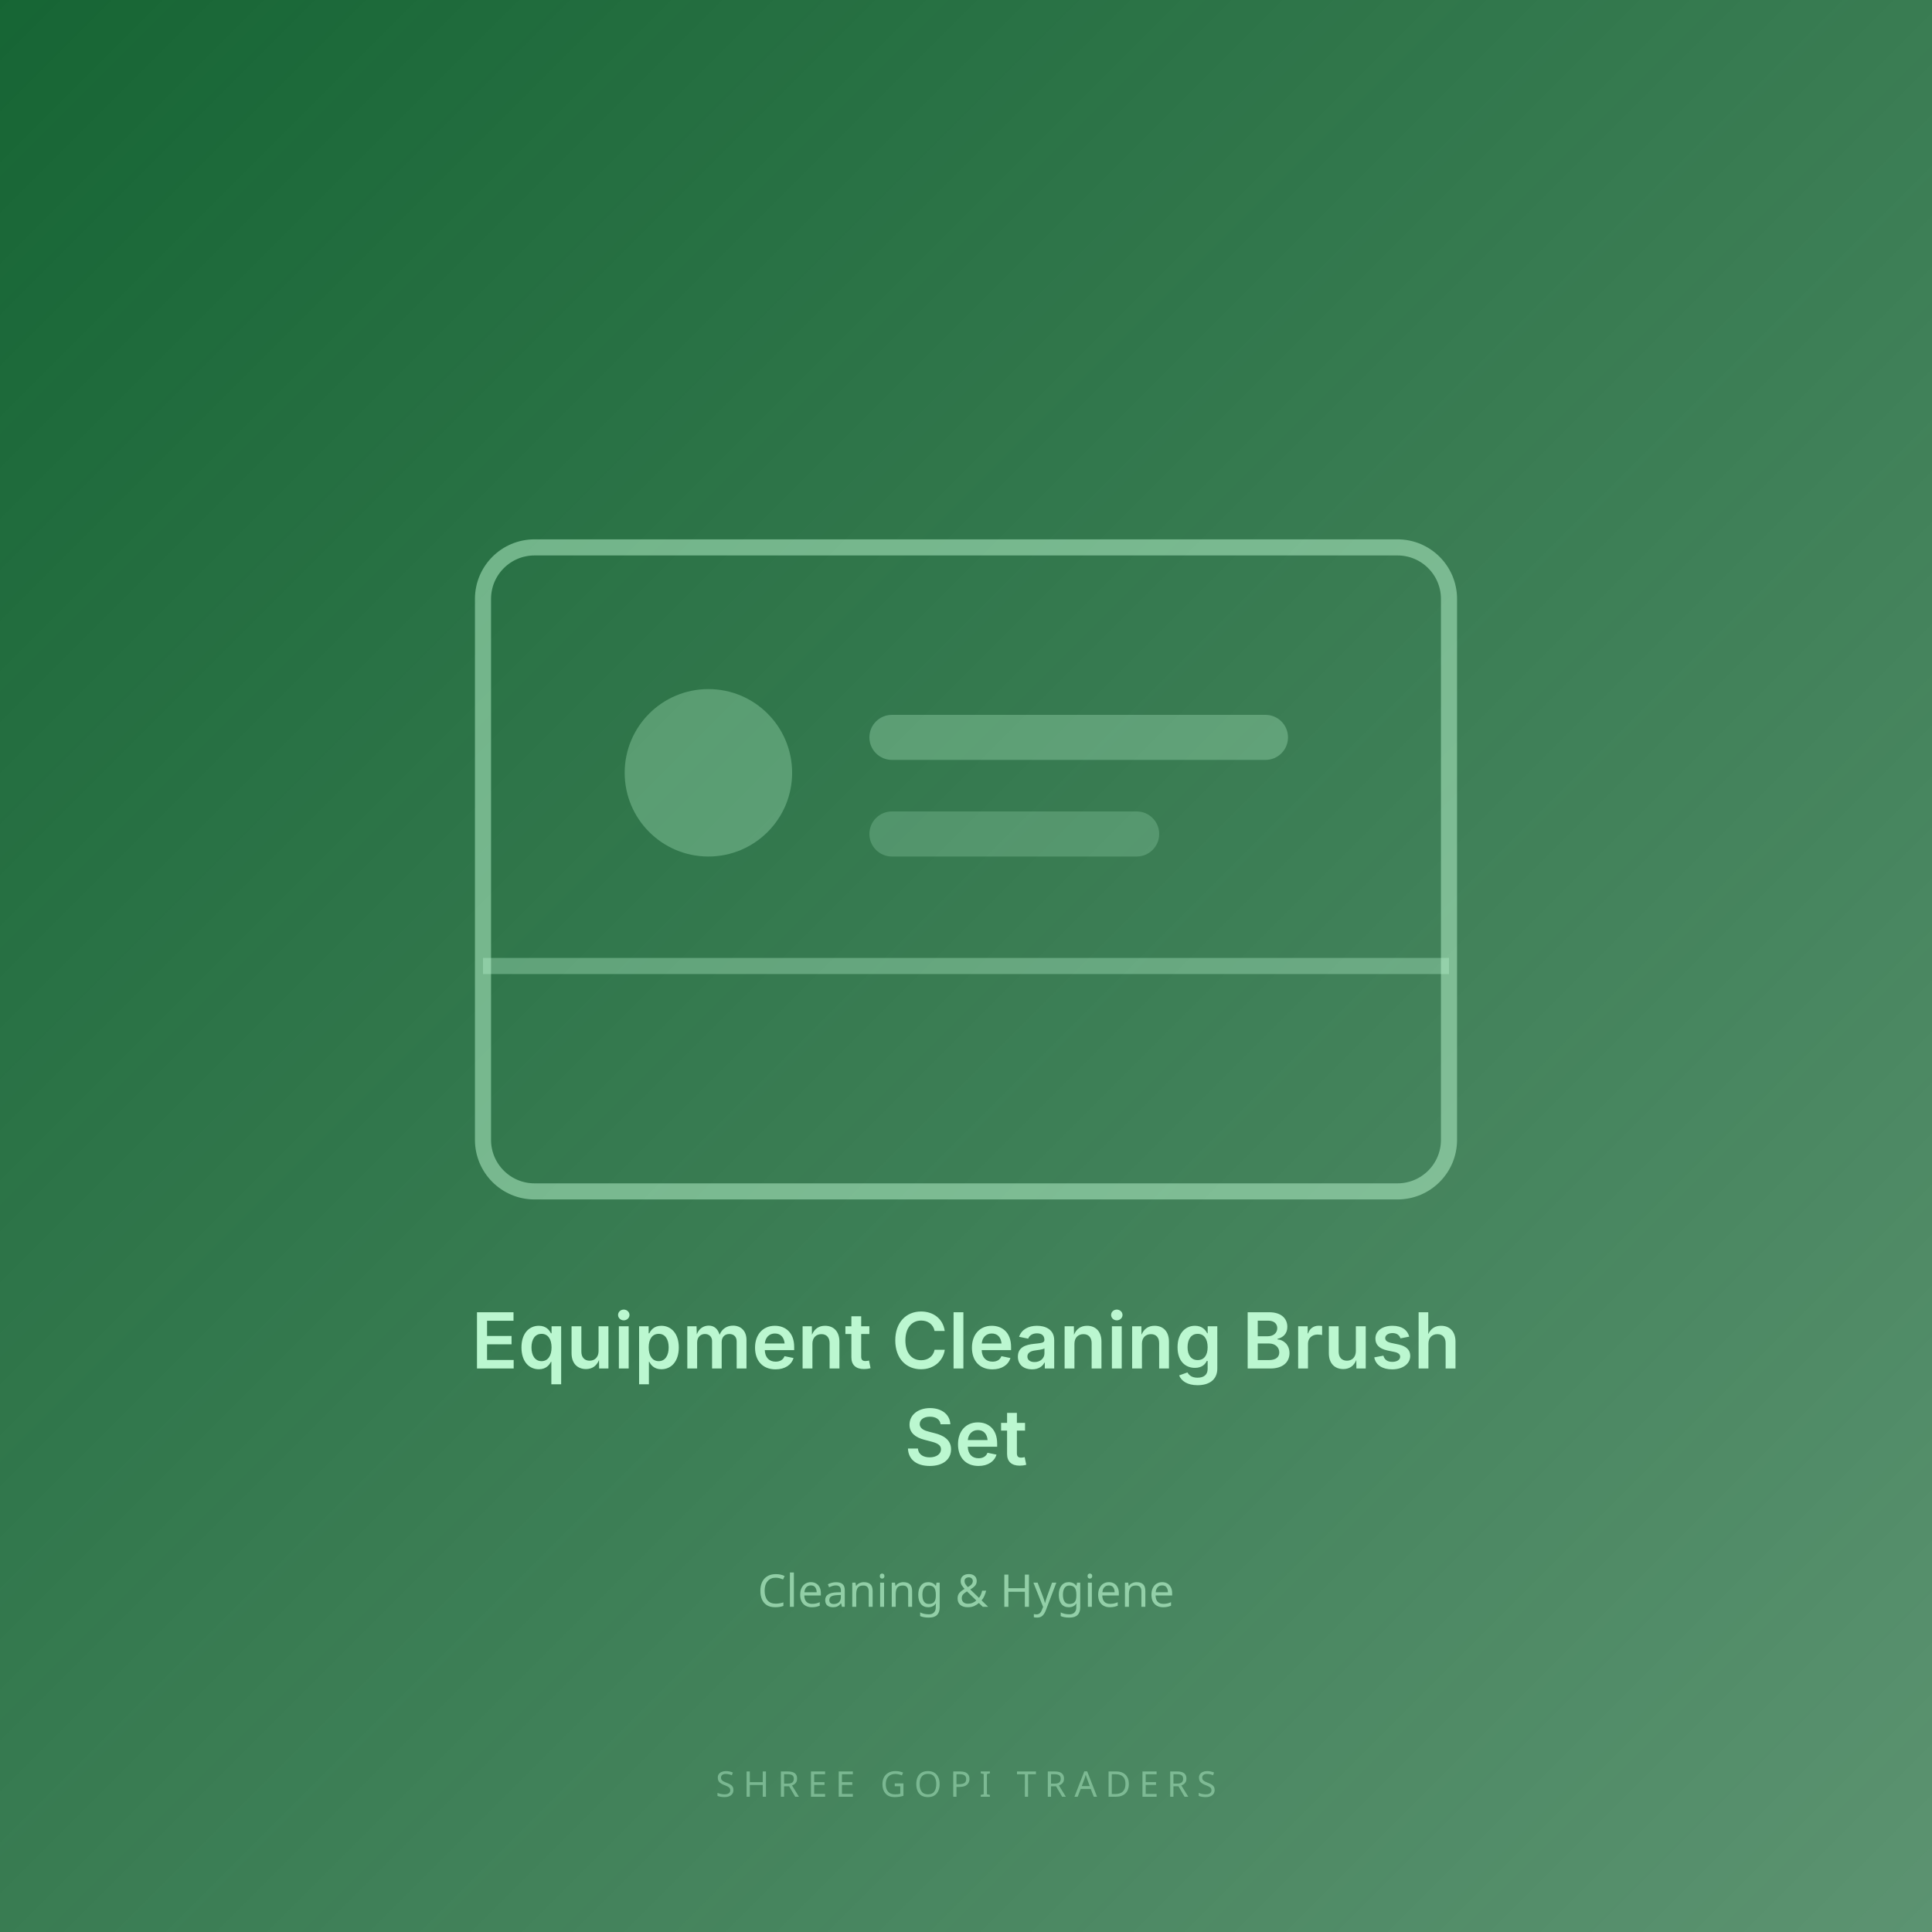
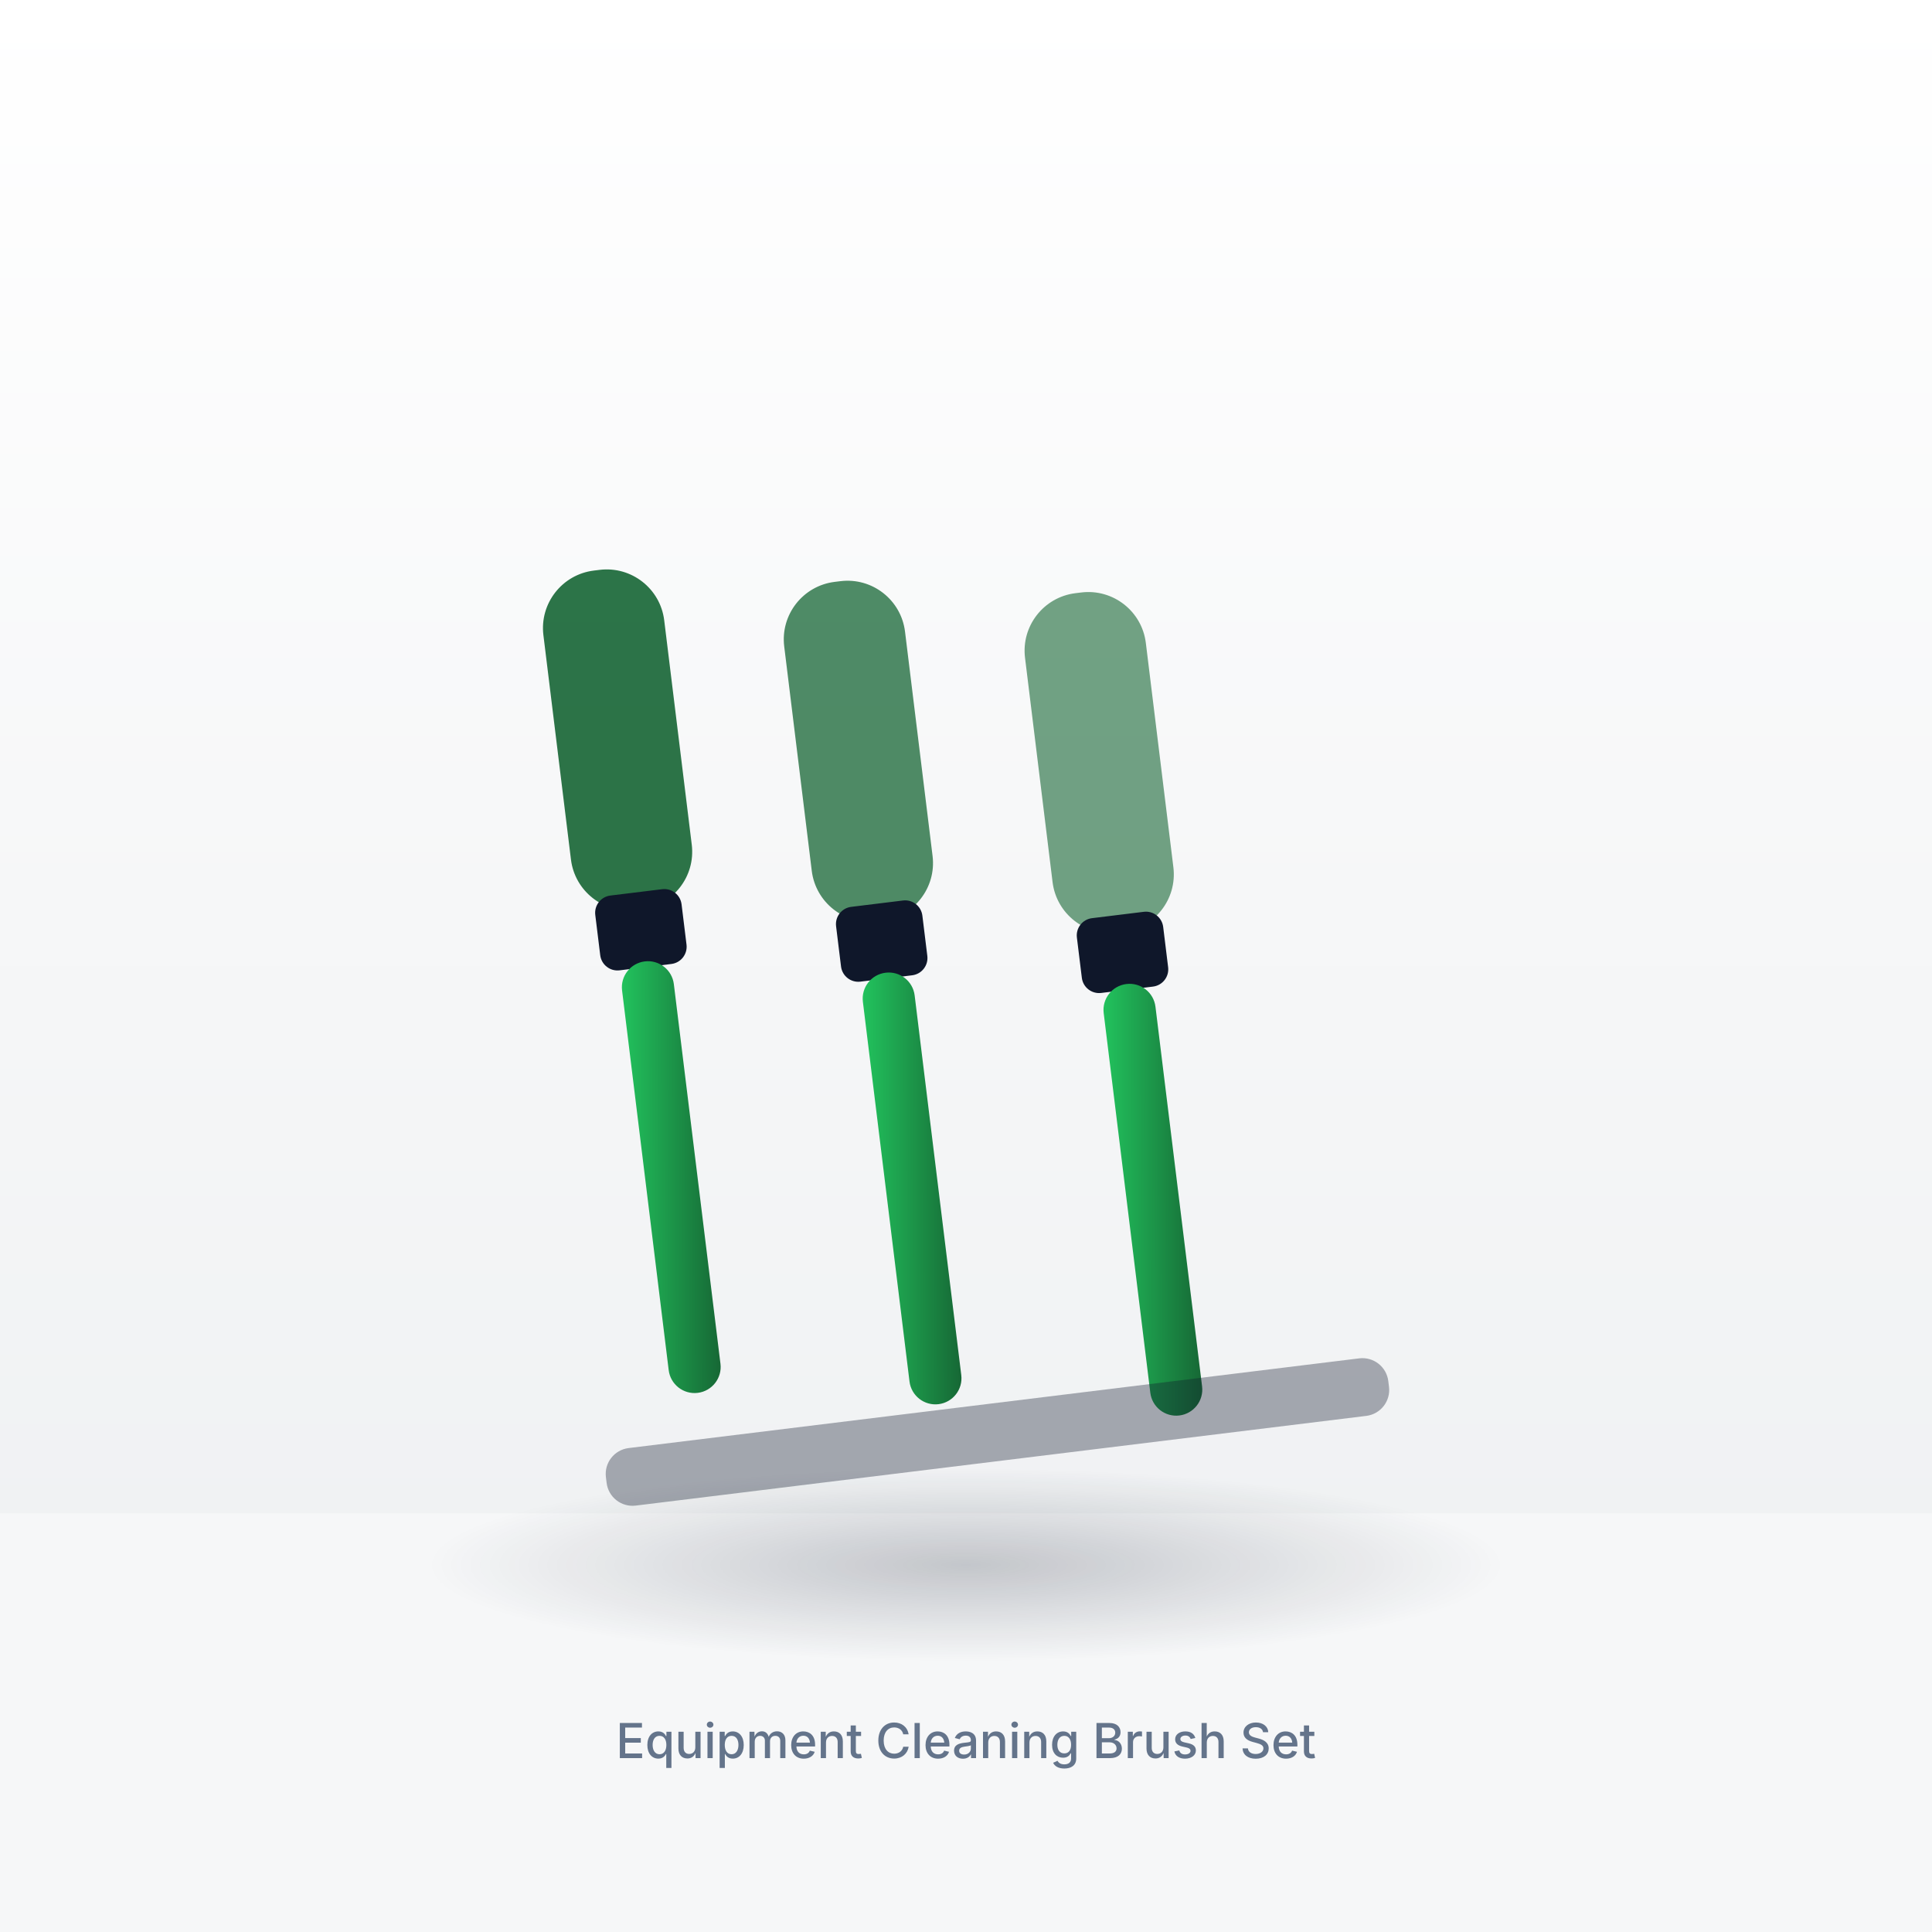
<svg xmlns="http://www.w3.org/2000/svg" viewBox="0 0 600 600" width="600" height="600" role="img" aria-label="Equipment Cleaning Brush Set — Cleaning &amp; Hygiene">
  <defs>
-     <linearGradient id="bg" x1="0" y1="0" x2="1" y2="1">
-       <stop offset="0%" stop-color="#166534" />
-       <stop offset="100%" stop-color="#166534" stop-opacity="0.7" />
+     <linearGradient id="bg" x1="0" y1="0" x2="0" y2="1">
+       <stop offset="0%" stop-color="#ffffff" />
+       <stop offset="100%" stop-color="#eceef0" />
    </linearGradient>
+     <linearGradient id="body" x1="0" y1="0" x2="1" y2="1">
+       <stop offset="0%" stop-color="#22c55e" />
+       <stop offset="100%" stop-color="#166534" />
+     </linearGradient>
+     <linearGradient id="stroke" x1="0" y1="0" x2="1" y2="1">
+       <stop offset="0%" stop-color="#22c55e" />
+       <stop offset="100%" stop-color="#166534" />
+     </linearGradient>
+     <radialGradient id="shadow" cx="50%" cy="50%">
+       <stop offset="0%" stop-color="#0f172a" stop-opacity="0.22" />
+       <stop offset="100%" stop-color="#0f172a" stop-opacity="0" />
+     </radialGradient>
  </defs>
  <rect width="600" height="600" fill="url(#bg)" />
-   <rect x="150" y="170" width="300" height="200" rx="16" fill="none" stroke="#bbf7d0" stroke-width="5" opacity="0.5" />
-   <path d="M150 300h300" stroke="#bbf7d0" stroke-width="5" opacity="0.35" />
-   <circle cx="220" cy="240" r="26" fill="#bbf7d0" opacity="0.3" />
-   <rect x="270" y="222" width="130" height="14" rx="7" fill="#bbf7d0" opacity="0.3" />
-   <rect x="270" y="252" width="90" height="14" rx="7" fill="#bbf7d0" opacity="0.22" />
-   <text x="300" y="425" font-family="ui-sans-serif,system-ui,-apple-system,sans-serif" font-size="24" font-weight="600" fill="#bbf7d0" text-anchor="middle">Equipment Cleaning Brush</text>
-   <text x="300" y="455" font-family="ui-sans-serif,system-ui,-apple-system,sans-serif" font-size="24" font-weight="600" fill="#bbf7d0" text-anchor="middle">Set</text>
-   <text x="300" y="499" font-family="ui-sans-serif,system-ui,sans-serif" font-size="14" fill="#bbf7d0" text-anchor="middle" opacity="0.65">Cleaning &amp; Hygiene</text>
-   <text x="300" y="558" font-family="ui-sans-serif,system-ui,sans-serif" font-size="11" letter-spacing="2.5" fill="#bbf7d0" text-anchor="middle" opacity="0.45">SHREE GOPI TRADERS</text>
+   <rect y="470" width="600" height="130" fill="#f6f7f8" />
+   <ellipse cx="300" cy="486" rx="168" ry="30" fill="url(#shadow)" />
+   <g transform="translate(292 300) rotate(-7) scale(0.9) translate(-300 -300)">
+     <rect x="178" y="150" width="42" height="118" rx="20" fill="#166534" opacity="0.9" />
+     <rect x="184" y="262" width="30" height="26" rx="6" fill="#0f172a" />
+     <rect x="190" y="286" width="18" height="150" rx="9" fill="url(#body)" />
+     <rect x="260" y="164" width="42" height="118" rx="20" fill="#166534" opacity="0.75" />
+     <rect x="266" y="276" width="30" height="26" rx="6" fill="#0f172a" />
+     <rect x="272" y="300" width="18" height="150" rx="9" fill="url(#body)" />
+     <rect x="342" y="178" width="42" height="118" rx="20" fill="#166534" opacity="0.6" />
+     <rect x="348" y="290" width="30" height="26" rx="6" fill="#0f172a" />
+     <rect x="354" y="314" width="18" height="150" rx="9" fill="url(#body)" />
+     <rect x="164" y="452" width="272" height="20" rx="9" fill="#0f172a" opacity="0.35" />
+   </g>
+   <text x="300" y="546" font-family="ui-sans-serif,system-ui,-apple-system,sans-serif" font-size="15" font-weight="500" fill="#64748b" text-anchor="middle">Equipment Cleaning Brush Set</text>
</svg>
